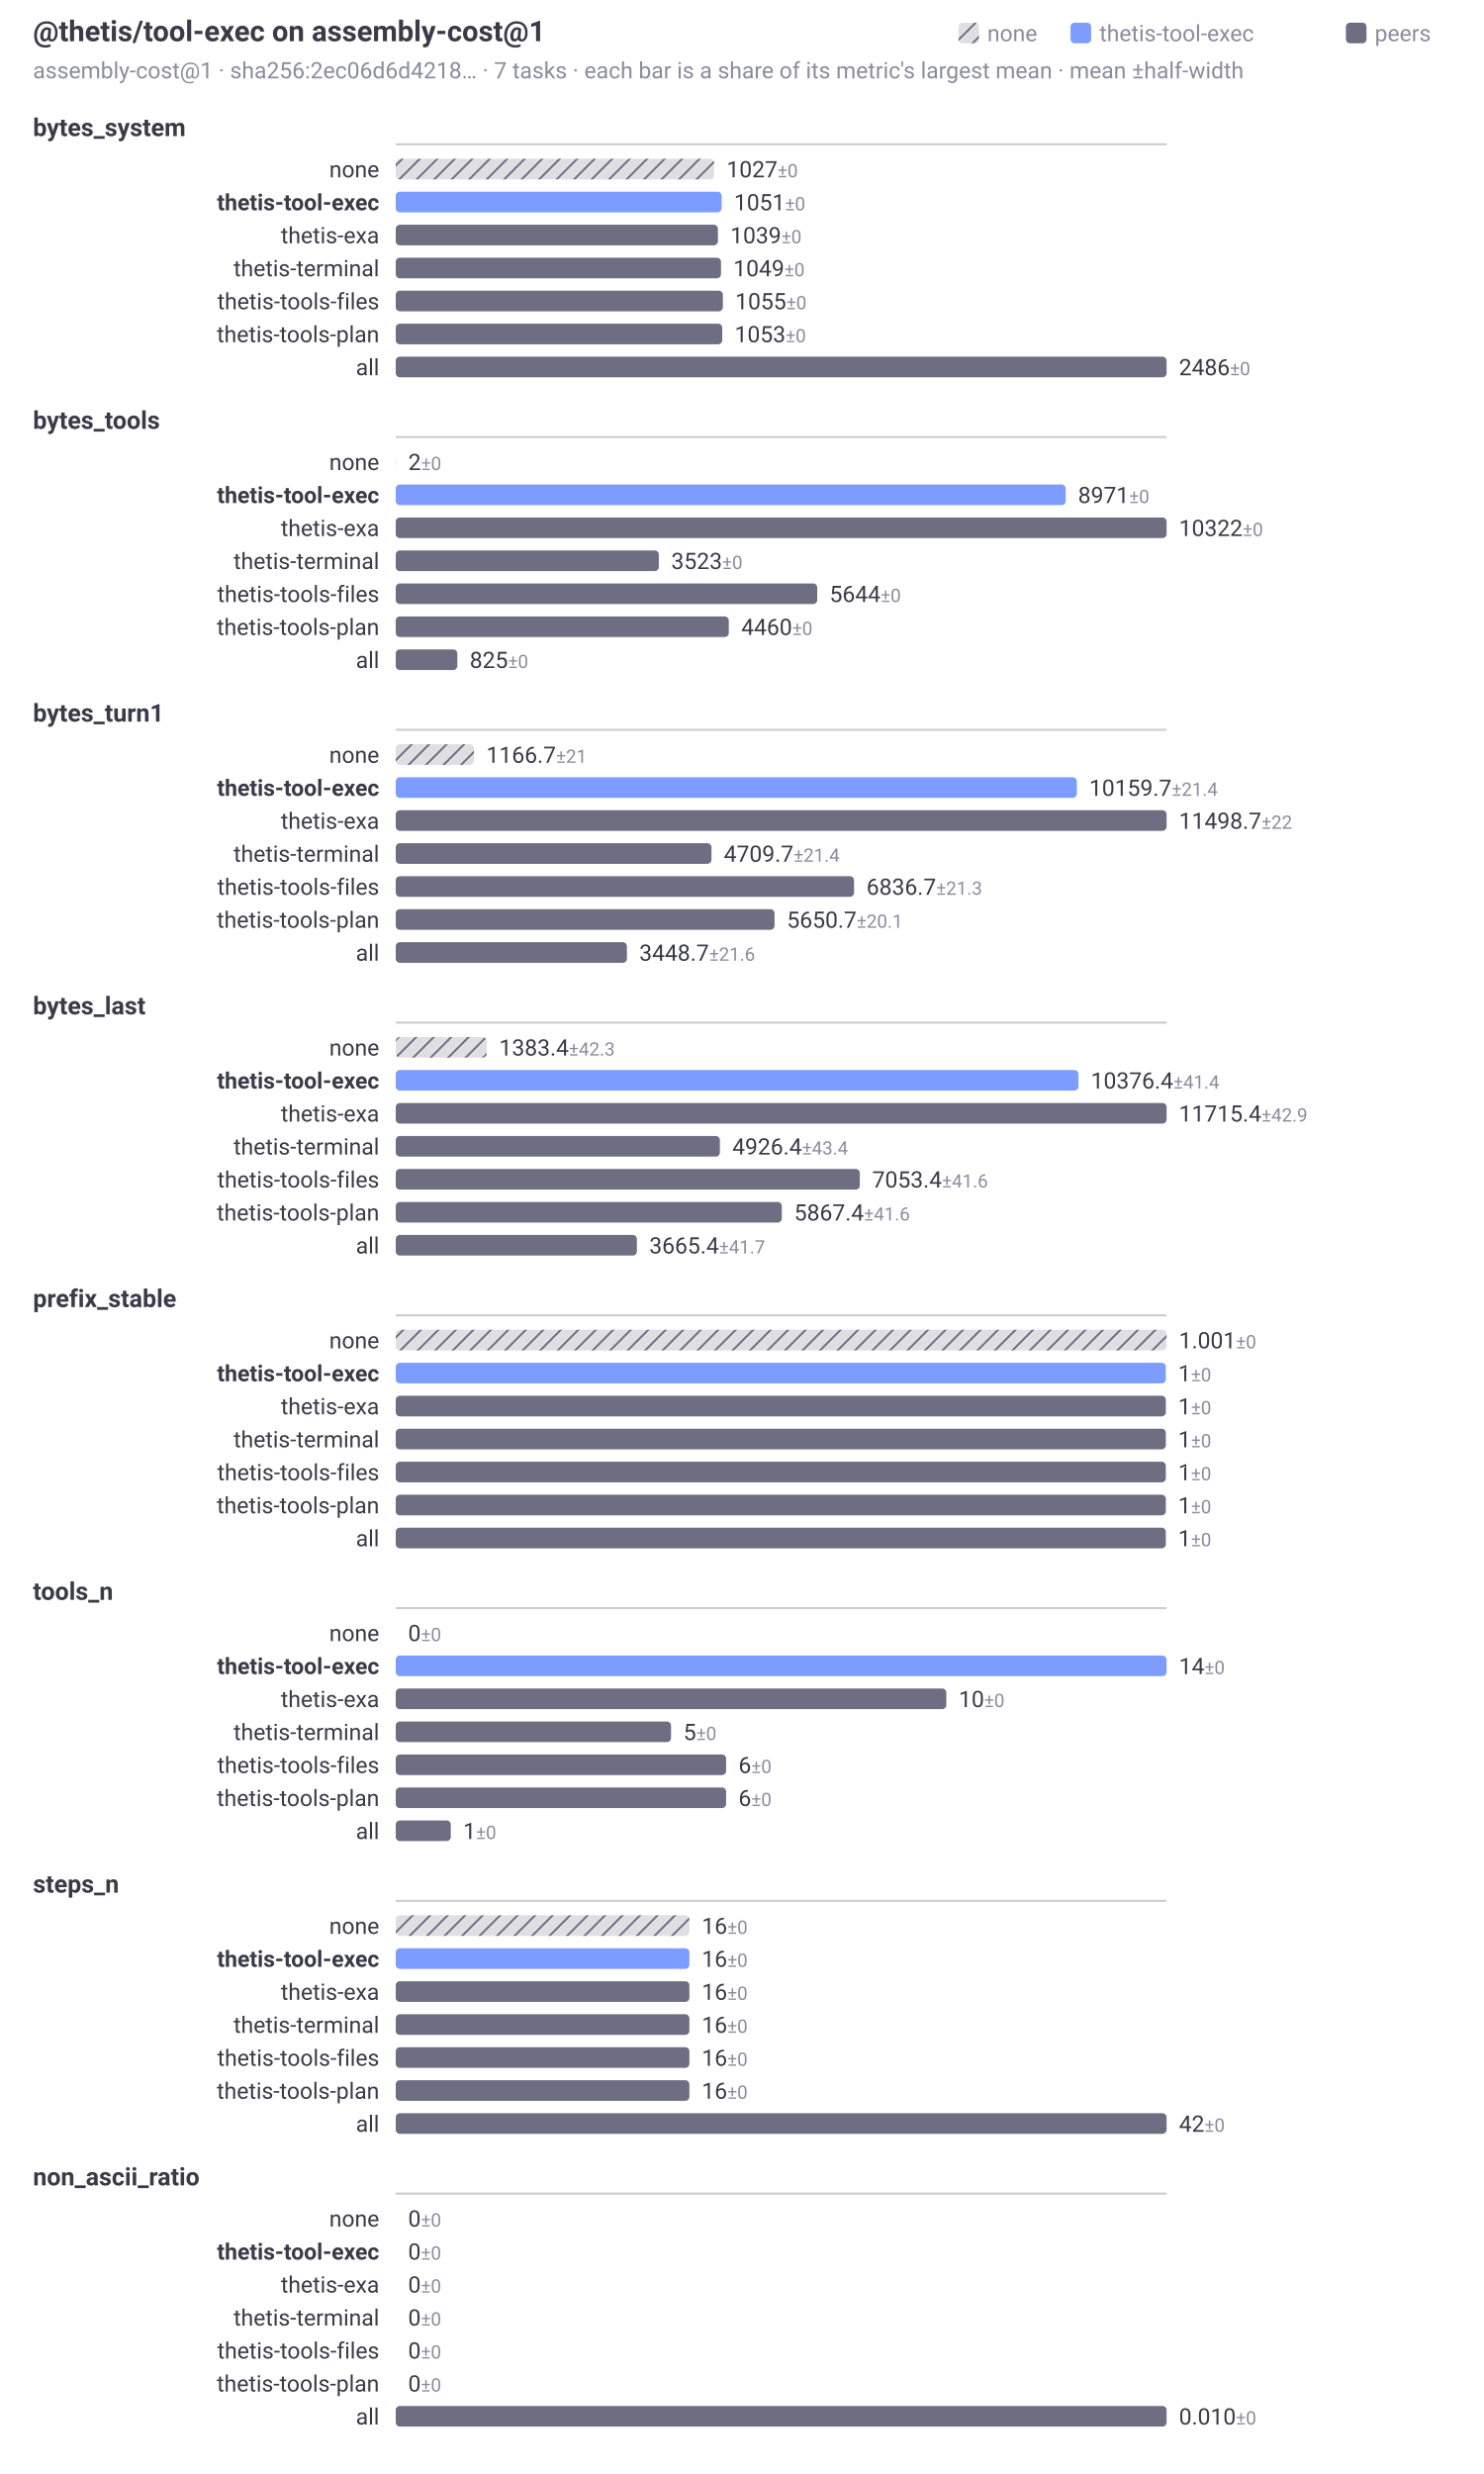
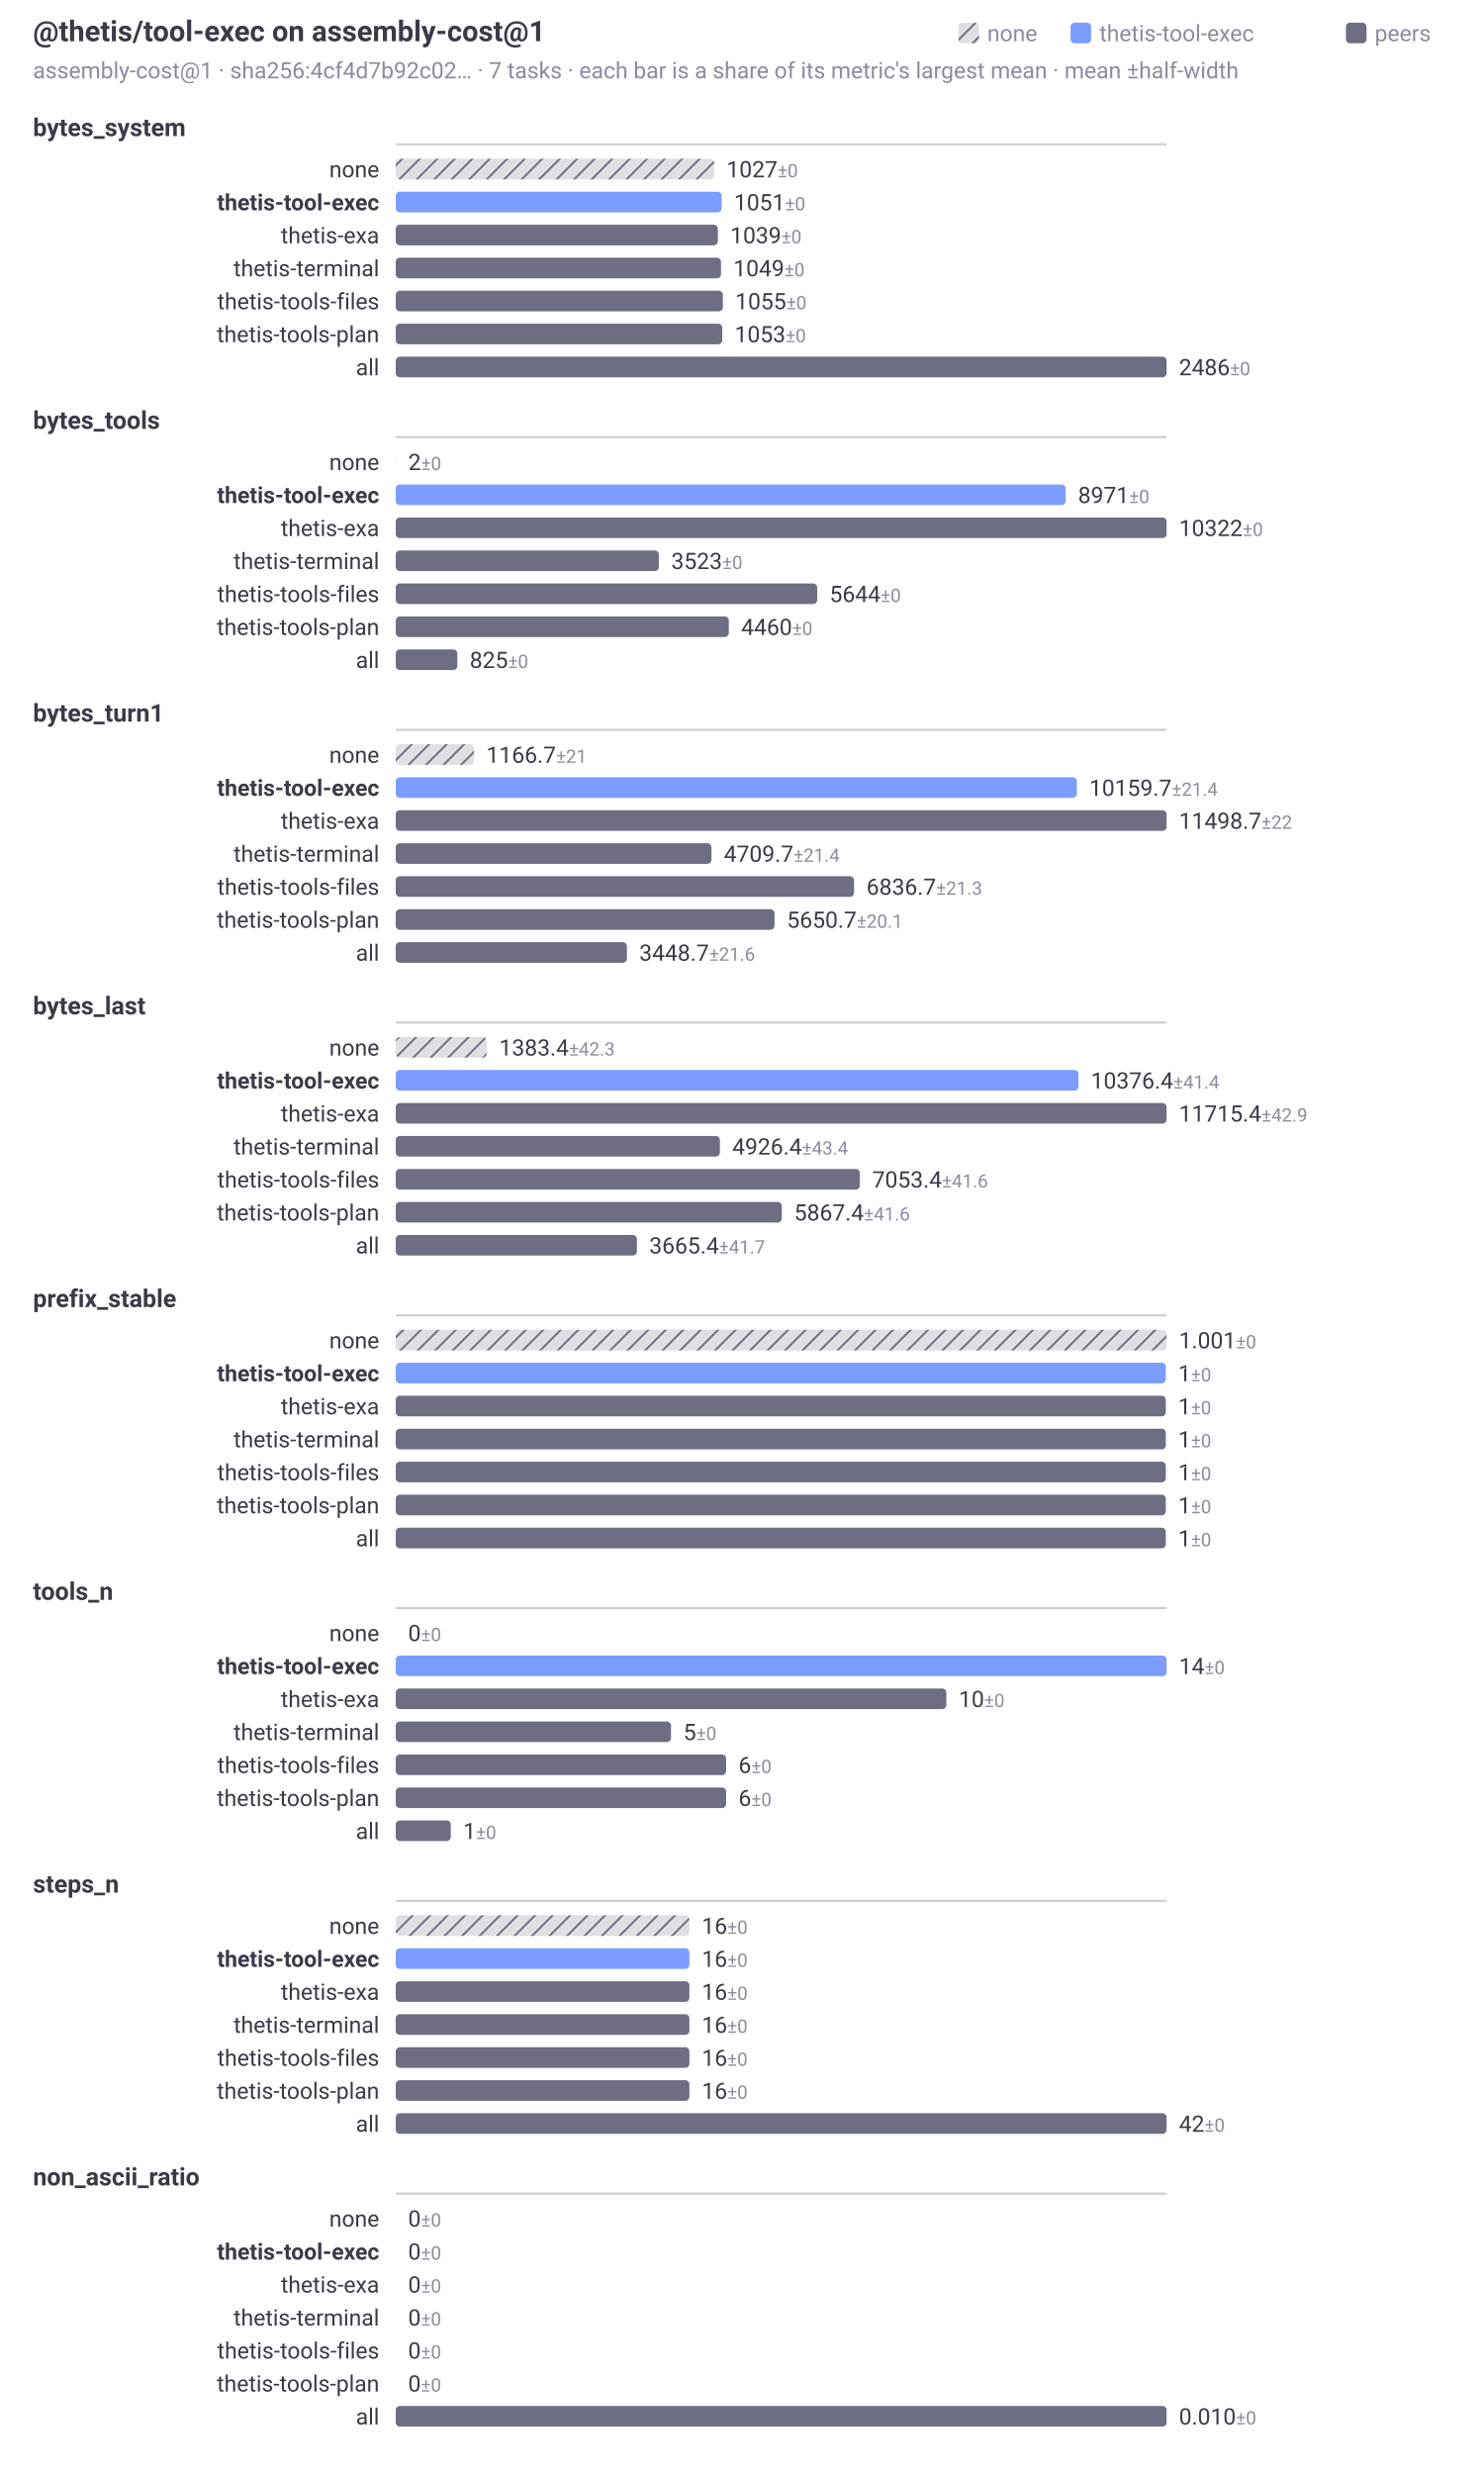
<svg xmlns="http://www.w3.org/2000/svg" width="720" height="1200" viewBox="0 0 720 1200" role="img" aria-labelledby="t d" font-family="system-ui, -apple-system, Segoe UI, Roboto, sans-serif">
  <style>.t{fill:#3a3a48}.f{fill:#8b8b9e}@media (prefers-color-scheme:dark){.t{fill:#d2d2dc}.f{fill:#9a9aae}}</style>
  <defs>
    <pattern id="hatch" width="6" height="6" patternUnits="userSpaceOnUse" patternTransform="rotate(45)">
      <rect width="6" height="6" fill="#6e6e82" fill-opacity="0.22" />
      <line x1="0" y1="0" x2="0" y2="6" stroke="#6e6e82" stroke-width="2" />
    </pattern>
  </defs>
  <text class="t" x="16" y="20" font-size="14" font-weight="600">@thetis/tool-exec on assembly-cost@1</text>
-   <text class="f" x="16" y="38" font-size="11">assembly-cost@1 · sha256:2ec06d6d4218… · 7 tasks · each bar is a share of its metric's largest mean · mean ±half-width</text>
+   <text class="f" x="16" y="38" font-size="11">assembly-cost@1 · sha256:4cf4d7b92c02… · 7 tasks · each bar is a share of its metric's largest mean · mean ±half-width</text>
  <rect x="653" y="11" width="10" height="10" rx="2" fill="#6e6e82" />
  <text class="f" x="667" y="20" font-size="11">peers</text>
  <rect x="519.4" y="11" width="10" height="10" rx="2" fill="#7c9cff" />
  <text class="f" x="533.4" y="20" font-size="11">thetis-tool-exec</text>
  <rect x="465" y="11" width="10" height="10" rx="2" fill="url(#hatch)" />
  <text class="f" x="479" y="20" font-size="11">none</text>
  <text class="t" x="16" y="66" font-size="12" font-weight="600">bytes_system</text>
  <line x1="192" y1="70" x2="566" y2="70" stroke="#6e6e82" stroke-opacity="0.35" stroke-width="1" />
  <text class="t" x="184" y="86" font-size="11" text-anchor="end">none</text>
  <rect x="192" y="77" width="154.5" height="10" rx="2" fill="url(#hatch)" />
  <text class="t" x="352.5" y="86" font-size="11">1027<tspan class="f" font-size="9"> ±0</tspan>
  </text>
  <text class="t" x="184" y="102" font-size="11" text-anchor="end" font-weight="600">thetis-tool-exec</text>
  <rect x="192" y="93" width="158.12" height="10" rx="2" fill="#7c9cff" />
  <text class="t" x="356.12" y="102" font-size="11">1051<tspan class="f" font-size="9"> ±0</tspan>
  </text>
  <text class="t" x="184" y="118" font-size="11" text-anchor="end">thetis-exa</text>
  <rect x="192" y="109" width="156.31" height="10" rx="2" fill="#6e6e82" />
  <text class="t" x="354.31" y="118" font-size="11">1039<tspan class="f" font-size="9"> ±0</tspan>
  </text>
  <text class="t" x="184" y="134" font-size="11" text-anchor="end">thetis-terminal</text>
  <rect x="192" y="125" width="157.81" height="10" rx="2" fill="#6e6e82" />
  <text class="t" x="355.81" y="134" font-size="11">1049<tspan class="f" font-size="9"> ±0</tspan>
  </text>
  <text class="t" x="184" y="150" font-size="11" text-anchor="end">thetis-tools-files</text>
  <rect x="192" y="141" width="158.72" height="10" rx="2" fill="#6e6e82" />
  <text class="t" x="356.72" y="150" font-size="11">1055<tspan class="f" font-size="9"> ±0</tspan>
  </text>
  <text class="t" x="184" y="166" font-size="11" text-anchor="end">thetis-tools-plan</text>
  <rect x="192" y="157" width="158.42" height="10" rx="2" fill="#6e6e82" />
  <text class="t" x="356.42" y="166" font-size="11">1053<tspan class="f" font-size="9"> ±0</tspan>
  </text>
  <text class="t" x="184" y="182" font-size="11" text-anchor="end">all</text>
  <rect x="192" y="173" width="374" height="10" rx="2" fill="#6e6e82" />
  <text class="t" x="572" y="182" font-size="11">2486<tspan class="f" font-size="9"> ±0</tspan>
  </text>
  <text class="t" x="16" y="208" font-size="12" font-weight="600">bytes_tools</text>
  <line x1="192" y1="212" x2="566" y2="212" stroke="#6e6e82" stroke-opacity="0.35" stroke-width="1" />
  <text class="t" x="184" y="228" font-size="11" text-anchor="end">none</text>
  <rect x="192" y="219" width="0.07" height="10" rx="2" fill="url(#hatch)" />
  <text class="t" x="198.07" y="228" font-size="11">2<tspan class="f" font-size="9"> ±0</tspan>
  </text>
  <text class="t" x="184" y="244" font-size="11" text-anchor="end" font-weight="600">thetis-tool-exec</text>
  <rect x="192" y="235" width="325.05" height="10" rx="2" fill="#7c9cff" />
  <text class="t" x="523.05" y="244" font-size="11">8971<tspan class="f" font-size="9"> ±0</tspan>
  </text>
  <text class="t" x="184" y="260" font-size="11" text-anchor="end">thetis-exa</text>
  <rect x="192" y="251" width="374" height="10" rx="2" fill="#6e6e82" />
  <text class="t" x="572" y="260" font-size="11">10322<tspan class="f" font-size="9"> ±0</tspan>
  </text>
  <text class="t" x="184" y="276" font-size="11" text-anchor="end">thetis-terminal</text>
  <rect x="192" y="267" width="127.65" height="10" rx="2" fill="#6e6e82" />
  <text class="t" x="325.65" y="276" font-size="11">3523<tspan class="f" font-size="9"> ±0</tspan>
  </text>
  <text class="t" x="184" y="292" font-size="11" text-anchor="end">thetis-tools-files</text>
  <rect x="192" y="283" width="204.5" height="10" rx="2" fill="#6e6e82" />
  <text class="t" x="402.5" y="292" font-size="11">5644<tspan class="f" font-size="9"> ±0</tspan>
  </text>
  <text class="t" x="184" y="308" font-size="11" text-anchor="end">thetis-tools-plan</text>
  <rect x="192" y="299" width="161.6" height="10" rx="2" fill="#6e6e82" />
  <text class="t" x="359.6" y="308" font-size="11">4460<tspan class="f" font-size="9"> ±0</tspan>
  </text>
  <text class="t" x="184" y="324" font-size="11" text-anchor="end">all</text>
  <rect x="192" y="315" width="29.89" height="10" rx="2" fill="#6e6e82" />
  <text class="t" x="227.89" y="324" font-size="11">825<tspan class="f" font-size="9"> ±0</tspan>
  </text>
  <text class="t" x="16" y="350" font-size="12" font-weight="600">bytes_turn1</text>
  <line x1="192" y1="354" x2="566" y2="354" stroke="#6e6e82" stroke-opacity="0.35" stroke-width="1" />
  <text class="t" x="184" y="370" font-size="11" text-anchor="end">none</text>
  <rect x="192" y="361" width="37.95" height="10" rx="2" fill="url(#hatch)" />
  <text class="t" x="235.95" y="370" font-size="11">1166.7<tspan class="f" font-size="9"> ±21</tspan>
  </text>
  <text class="t" x="184" y="386" font-size="11" text-anchor="end" font-weight="600">thetis-tool-exec</text>
  <rect x="192" y="377" width="330.45" height="10" rx="2" fill="#7c9cff" />
  <text class="t" x="528.45" y="386" font-size="11">10159.7<tspan class="f" font-size="9"> ±21.4</tspan>
  </text>
  <text class="t" x="184" y="402" font-size="11" text-anchor="end">thetis-exa</text>
  <rect x="192" y="393" width="374" height="10" rx="2" fill="#6e6e82" />
  <text class="t" x="572" y="402" font-size="11">11498.7<tspan class="f" font-size="9"> ±22</tspan>
  </text>
  <text class="t" x="184" y="418" font-size="11" text-anchor="end">thetis-terminal</text>
  <rect x="192" y="409" width="153.19" height="10" rx="2" fill="#6e6e82" />
  <text class="t" x="351.19" y="418" font-size="11">4709.7<tspan class="f" font-size="9"> ±21.4</tspan>
  </text>
  <text class="t" x="184" y="434" font-size="11" text-anchor="end">thetis-tools-files</text>
  <rect x="192" y="425" width="222.37" height="10" rx="2" fill="#6e6e82" />
  <text class="t" x="420.37" y="434" font-size="11">6836.7<tspan class="f" font-size="9"> ±21.3</tspan>
  </text>
  <text class="t" x="184" y="450" font-size="11" text-anchor="end">thetis-tools-plan</text>
  <rect x="192" y="441" width="183.79" height="10" rx="2" fill="#6e6e82" />
  <text class="t" x="381.79" y="450" font-size="11">5650.7<tspan class="f" font-size="9"> ±20.1</tspan>
  </text>
  <text class="t" x="184" y="466" font-size="11" text-anchor="end">all</text>
  <rect x="192" y="457" width="112.17" height="10" rx="2" fill="#6e6e82" />
  <text class="t" x="310.17" y="466" font-size="11">3448.7<tspan class="f" font-size="9"> ±21.6</tspan>
  </text>
  <text class="t" x="16" y="492" font-size="12" font-weight="600">bytes_last</text>
  <line x1="192" y1="496" x2="566" y2="496" stroke="#6e6e82" stroke-opacity="0.35" stroke-width="1" />
  <text class="t" x="184" y="512" font-size="11" text-anchor="end">none</text>
  <rect x="192" y="503" width="44.16" height="10" rx="2" fill="url(#hatch)" />
  <text class="t" x="242.16" y="512" font-size="11">1383.4<tspan class="f" font-size="9"> ±42.3</tspan>
  </text>
  <text class="t" x="184" y="528" font-size="11" text-anchor="end" font-weight="600">thetis-tool-exec</text>
  <rect x="192" y="519" width="331.25" height="10" rx="2" fill="#7c9cff" />
  <text class="t" x="529.25" y="528" font-size="11">10376.4<tspan class="f" font-size="9"> ±41.4</tspan>
  </text>
  <text class="t" x="184" y="544" font-size="11" text-anchor="end">thetis-exa</text>
  <rect x="192" y="535" width="374" height="10" rx="2" fill="#6e6e82" />
  <text class="t" x="572" y="544" font-size="11">11715.4<tspan class="f" font-size="9"> ±42.9</tspan>
  </text>
  <text class="t" x="184" y="560" font-size="11" text-anchor="end">thetis-terminal</text>
  <rect x="192" y="551" width="157.27" height="10" rx="2" fill="#6e6e82" />
  <text class="t" x="355.27" y="560" font-size="11">4926.4<tspan class="f" font-size="9"> ±43.4</tspan>
  </text>
  <text class="t" x="184" y="576" font-size="11" text-anchor="end">thetis-tools-files</text>
  <rect x="192" y="567" width="225.17" height="10" rx="2" fill="#6e6e82" />
  <text class="t" x="423.17" y="576" font-size="11">7053.4<tspan class="f" font-size="9"> ±41.6</tspan>
  </text>
  <text class="t" x="184" y="592" font-size="11" text-anchor="end">thetis-tools-plan</text>
  <rect x="192" y="583" width="187.31" height="10" rx="2" fill="#6e6e82" />
  <text class="t" x="385.31" y="592" font-size="11">5867.4<tspan class="f" font-size="9"> ±41.6</tspan>
  </text>
  <text class="t" x="184" y="608" font-size="11" text-anchor="end">all</text>
  <rect x="192" y="599" width="117.01" height="10" rx="2" fill="#6e6e82" />
  <text class="t" x="315.01" y="608" font-size="11">3665.4<tspan class="f" font-size="9"> ±41.7</tspan>
  </text>
  <text class="t" x="16" y="634" font-size="12" font-weight="600">prefix_stable</text>
  <line x1="192" y1="638" x2="566" y2="638" stroke="#6e6e82" stroke-opacity="0.35" stroke-width="1" />
  <text class="t" x="184" y="654" font-size="11" text-anchor="end">none</text>
  <rect x="192" y="645" width="374" height="10" rx="2" fill="url(#hatch)" />
  <text class="t" x="572" y="654" font-size="11">1.001<tspan class="f" font-size="9"> ±0</tspan>
  </text>
  <text class="t" x="184" y="670" font-size="11" text-anchor="end" font-weight="600">thetis-tool-exec</text>
  <rect x="192" y="661" width="373.63" height="10" rx="2" fill="#7c9cff" />
  <text class="t" x="571.63" y="670" font-size="11">1<tspan class="f" font-size="9"> ±0</tspan>
  </text>
  <text class="t" x="184" y="686" font-size="11" text-anchor="end">thetis-exa</text>
  <rect x="192" y="677" width="373.63" height="10" rx="2" fill="#6e6e82" />
  <text class="t" x="571.63" y="686" font-size="11">1<tspan class="f" font-size="9"> ±0</tspan>
  </text>
  <text class="t" x="184" y="702" font-size="11" text-anchor="end">thetis-terminal</text>
  <rect x="192" y="693" width="373.63" height="10" rx="2" fill="#6e6e82" />
  <text class="t" x="571.63" y="702" font-size="11">1<tspan class="f" font-size="9"> ±0</tspan>
  </text>
  <text class="t" x="184" y="718" font-size="11" text-anchor="end">thetis-tools-files</text>
  <rect x="192" y="709" width="373.63" height="10" rx="2" fill="#6e6e82" />
  <text class="t" x="571.63" y="718" font-size="11">1<tspan class="f" font-size="9"> ±0</tspan>
  </text>
  <text class="t" x="184" y="734" font-size="11" text-anchor="end">thetis-tools-plan</text>
  <rect x="192" y="725" width="373.63" height="10" rx="2" fill="#6e6e82" />
  <text class="t" x="571.63" y="734" font-size="11">1<tspan class="f" font-size="9"> ±0</tspan>
  </text>
  <text class="t" x="184" y="750" font-size="11" text-anchor="end">all</text>
  <rect x="192" y="741" width="373.63" height="10" rx="2" fill="#6e6e82" />
  <text class="t" x="571.63" y="750" font-size="11">1<tspan class="f" font-size="9"> ±0</tspan>
  </text>
  <text class="t" x="16" y="776" font-size="12" font-weight="600">tools_n</text>
  <line x1="192" y1="780" x2="566" y2="780" stroke="#6e6e82" stroke-opacity="0.35" stroke-width="1" />
  <text class="t" x="184" y="796" font-size="11" text-anchor="end">none</text>
  <rect x="192" y="787" width="0" height="10" rx="2" fill="url(#hatch)" />
  <text class="t" x="198" y="796" font-size="11">0<tspan class="f" font-size="9"> ±0</tspan>
  </text>
  <text class="t" x="184" y="812" font-size="11" text-anchor="end" font-weight="600">thetis-tool-exec</text>
  <rect x="192" y="803" width="374" height="10" rx="2" fill="#7c9cff" />
  <text class="t" x="572" y="812" font-size="11">14<tspan class="f" font-size="9"> ±0</tspan>
  </text>
  <text class="t" x="184" y="828" font-size="11" text-anchor="end">thetis-exa</text>
  <rect x="192" y="819" width="267.14" height="10" rx="2" fill="#6e6e82" />
  <text class="t" x="465.14" y="828" font-size="11">10<tspan class="f" font-size="9"> ±0</tspan>
  </text>
  <text class="t" x="184" y="844" font-size="11" text-anchor="end">thetis-terminal</text>
  <rect x="192" y="835" width="133.57" height="10" rx="2" fill="#6e6e82" />
  <text class="t" x="331.57" y="844" font-size="11">5<tspan class="f" font-size="9"> ±0</tspan>
  </text>
  <text class="t" x="184" y="860" font-size="11" text-anchor="end">thetis-tools-files</text>
  <rect x="192" y="851" width="160.29" height="10" rx="2" fill="#6e6e82" />
  <text class="t" x="358.29" y="860" font-size="11">6<tspan class="f" font-size="9"> ±0</tspan>
  </text>
  <text class="t" x="184" y="876" font-size="11" text-anchor="end">thetis-tools-plan</text>
  <rect x="192" y="867" width="160.29" height="10" rx="2" fill="#6e6e82" />
  <text class="t" x="358.29" y="876" font-size="11">6<tspan class="f" font-size="9"> ±0</tspan>
  </text>
  <text class="t" x="184" y="892" font-size="11" text-anchor="end">all</text>
  <rect x="192" y="883" width="26.71" height="10" rx="2" fill="#6e6e82" />
  <text class="t" x="224.71" y="892" font-size="11">1<tspan class="f" font-size="9"> ±0</tspan>
  </text>
  <text class="t" x="16" y="918" font-size="12" font-weight="600">steps_n</text>
  <line x1="192" y1="922" x2="566" y2="922" stroke="#6e6e82" stroke-opacity="0.35" stroke-width="1" />
  <text class="t" x="184" y="938" font-size="11" text-anchor="end">none</text>
  <rect x="192" y="929" width="142.48" height="10" rx="2" fill="url(#hatch)" />
  <text class="t" x="340.48" y="938" font-size="11">16<tspan class="f" font-size="9"> ±0</tspan>
  </text>
  <text class="t" x="184" y="954" font-size="11" text-anchor="end" font-weight="600">thetis-tool-exec</text>
  <rect x="192" y="945" width="142.48" height="10" rx="2" fill="#7c9cff" />
  <text class="t" x="340.48" y="954" font-size="11">16<tspan class="f" font-size="9"> ±0</tspan>
  </text>
  <text class="t" x="184" y="970" font-size="11" text-anchor="end">thetis-exa</text>
  <rect x="192" y="961" width="142.48" height="10" rx="2" fill="#6e6e82" />
  <text class="t" x="340.48" y="970" font-size="11">16<tspan class="f" font-size="9"> ±0</tspan>
  </text>
  <text class="t" x="184" y="986" font-size="11" text-anchor="end">thetis-terminal</text>
  <rect x="192" y="977" width="142.48" height="10" rx="2" fill="#6e6e82" />
  <text class="t" x="340.48" y="986" font-size="11">16<tspan class="f" font-size="9"> ±0</tspan>
  </text>
  <text class="t" x="184" y="1002" font-size="11" text-anchor="end">thetis-tools-files</text>
  <rect x="192" y="993" width="142.48" height="10" rx="2" fill="#6e6e82" />
  <text class="t" x="340.48" y="1002" font-size="11">16<tspan class="f" font-size="9"> ±0</tspan>
  </text>
  <text class="t" x="184" y="1018" font-size="11" text-anchor="end">thetis-tools-plan</text>
  <rect x="192" y="1009" width="142.48" height="10" rx="2" fill="#6e6e82" />
  <text class="t" x="340.48" y="1018" font-size="11">16<tspan class="f" font-size="9"> ±0</tspan>
  </text>
  <text class="t" x="184" y="1034" font-size="11" text-anchor="end">all</text>
  <rect x="192" y="1025" width="374" height="10" rx="2" fill="#6e6e82" />
  <text class="t" x="572" y="1034" font-size="11">42<tspan class="f" font-size="9"> ±0</tspan>
  </text>
  <text class="t" x="16" y="1060" font-size="12" font-weight="600">non_ascii_ratio</text>
  <line x1="192" y1="1064" x2="566" y2="1064" stroke="#6e6e82" stroke-opacity="0.35" stroke-width="1" />
  <text class="t" x="184" y="1080" font-size="11" text-anchor="end">none</text>
  <rect x="192" y="1071" width="0" height="10" rx="2" fill="url(#hatch)" />
  <text class="t" x="198" y="1080" font-size="11">0<tspan class="f" font-size="9"> ±0</tspan>
  </text>
  <text class="t" x="184" y="1096" font-size="11" text-anchor="end" font-weight="600">thetis-tool-exec</text>
  <rect x="192" y="1087" width="0" height="10" rx="2" fill="#7c9cff" />
  <text class="t" x="198" y="1096" font-size="11">0<tspan class="f" font-size="9"> ±0</tspan>
  </text>
  <text class="t" x="184" y="1112" font-size="11" text-anchor="end">thetis-exa</text>
  <rect x="192" y="1103" width="0" height="10" rx="2" fill="#6e6e82" />
  <text class="t" x="198" y="1112" font-size="11">0<tspan class="f" font-size="9"> ±0</tspan>
  </text>
  <text class="t" x="184" y="1128" font-size="11" text-anchor="end">thetis-terminal</text>
  <rect x="192" y="1119" width="0" height="10" rx="2" fill="#6e6e82" />
  <text class="t" x="198" y="1128" font-size="11">0<tspan class="f" font-size="9"> ±0</tspan>
  </text>
  <text class="t" x="184" y="1144" font-size="11" text-anchor="end">thetis-tools-files</text>
  <rect x="192" y="1135" width="0" height="10" rx="2" fill="#6e6e82" />
  <text class="t" x="198" y="1144" font-size="11">0<tspan class="f" font-size="9"> ±0</tspan>
  </text>
  <text class="t" x="184" y="1160" font-size="11" text-anchor="end">thetis-tools-plan</text>
  <rect x="192" y="1151" width="0" height="10" rx="2" fill="#6e6e82" />
  <text class="t" x="198" y="1160" font-size="11">0<tspan class="f" font-size="9"> ±0</tspan>
  </text>
  <text class="t" x="184" y="1176" font-size="11" text-anchor="end">all</text>
  <rect x="192" y="1167" width="374" height="10" rx="2" fill="#6e6e82" />
  <text class="t" x="572" y="1176" font-size="11">0.010<tspan class="f" font-size="9"> ±0</tspan>
  </text>
</svg>
